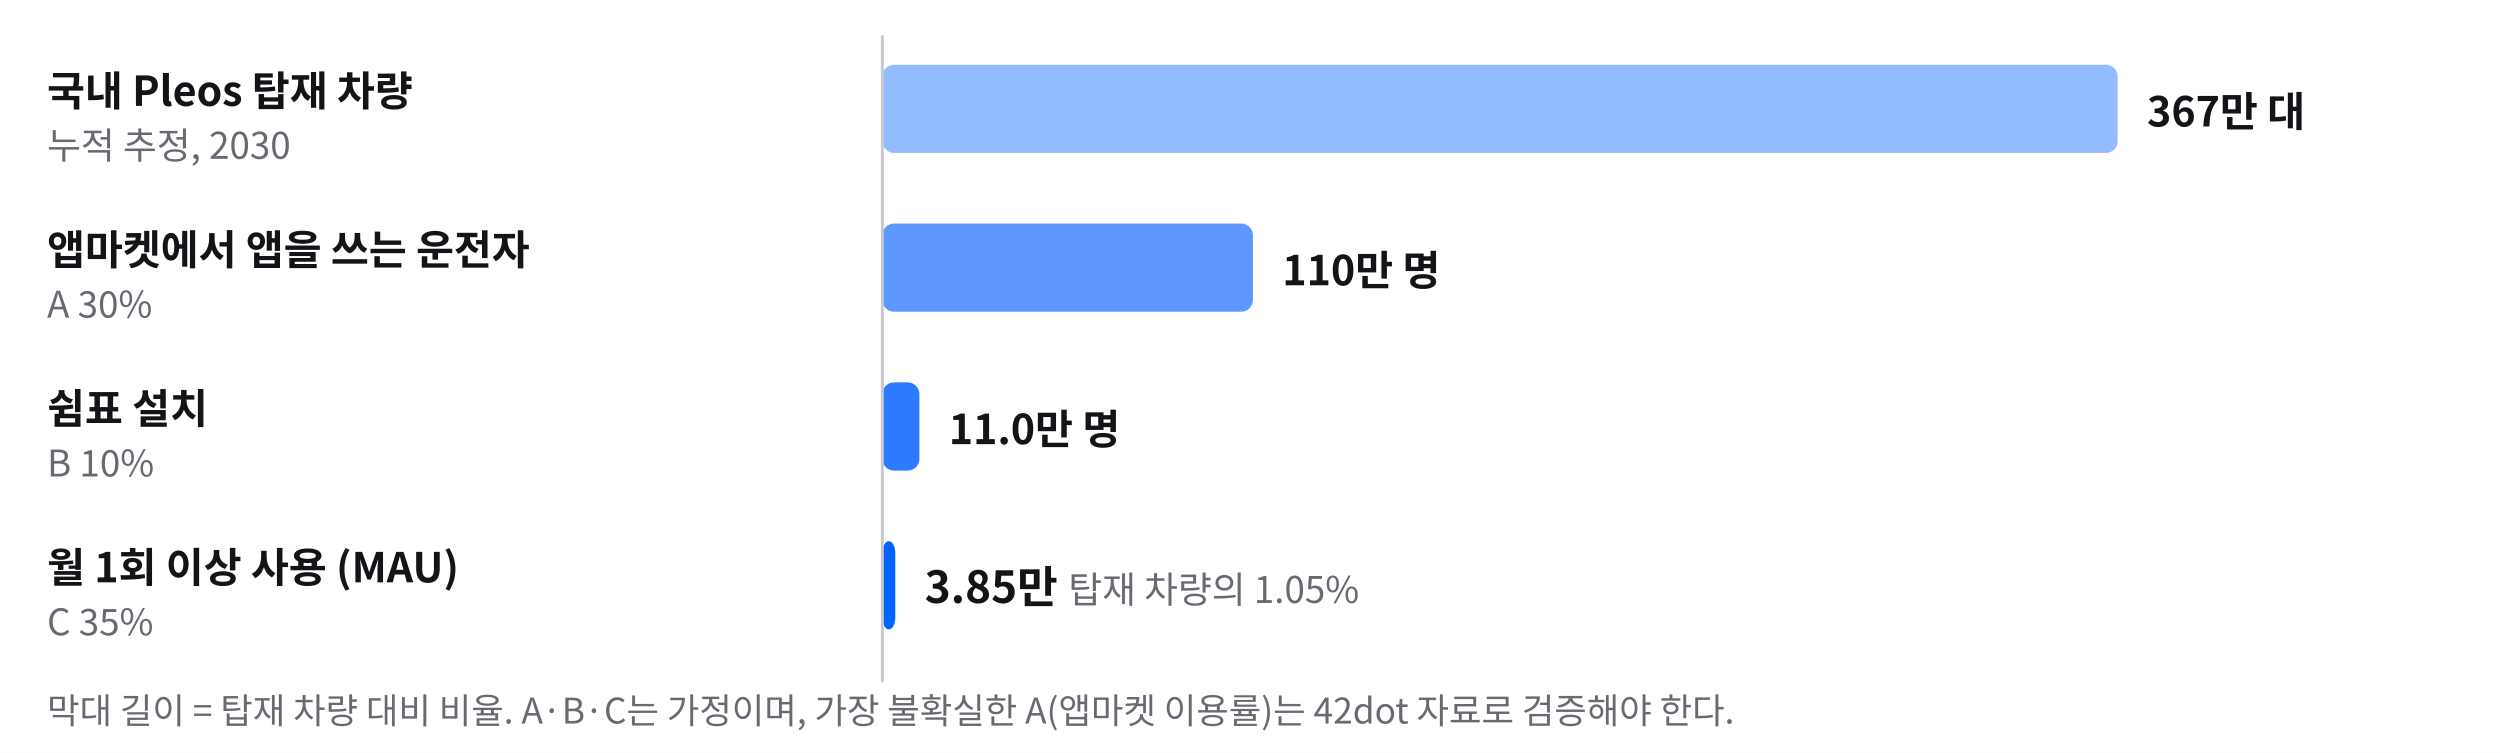
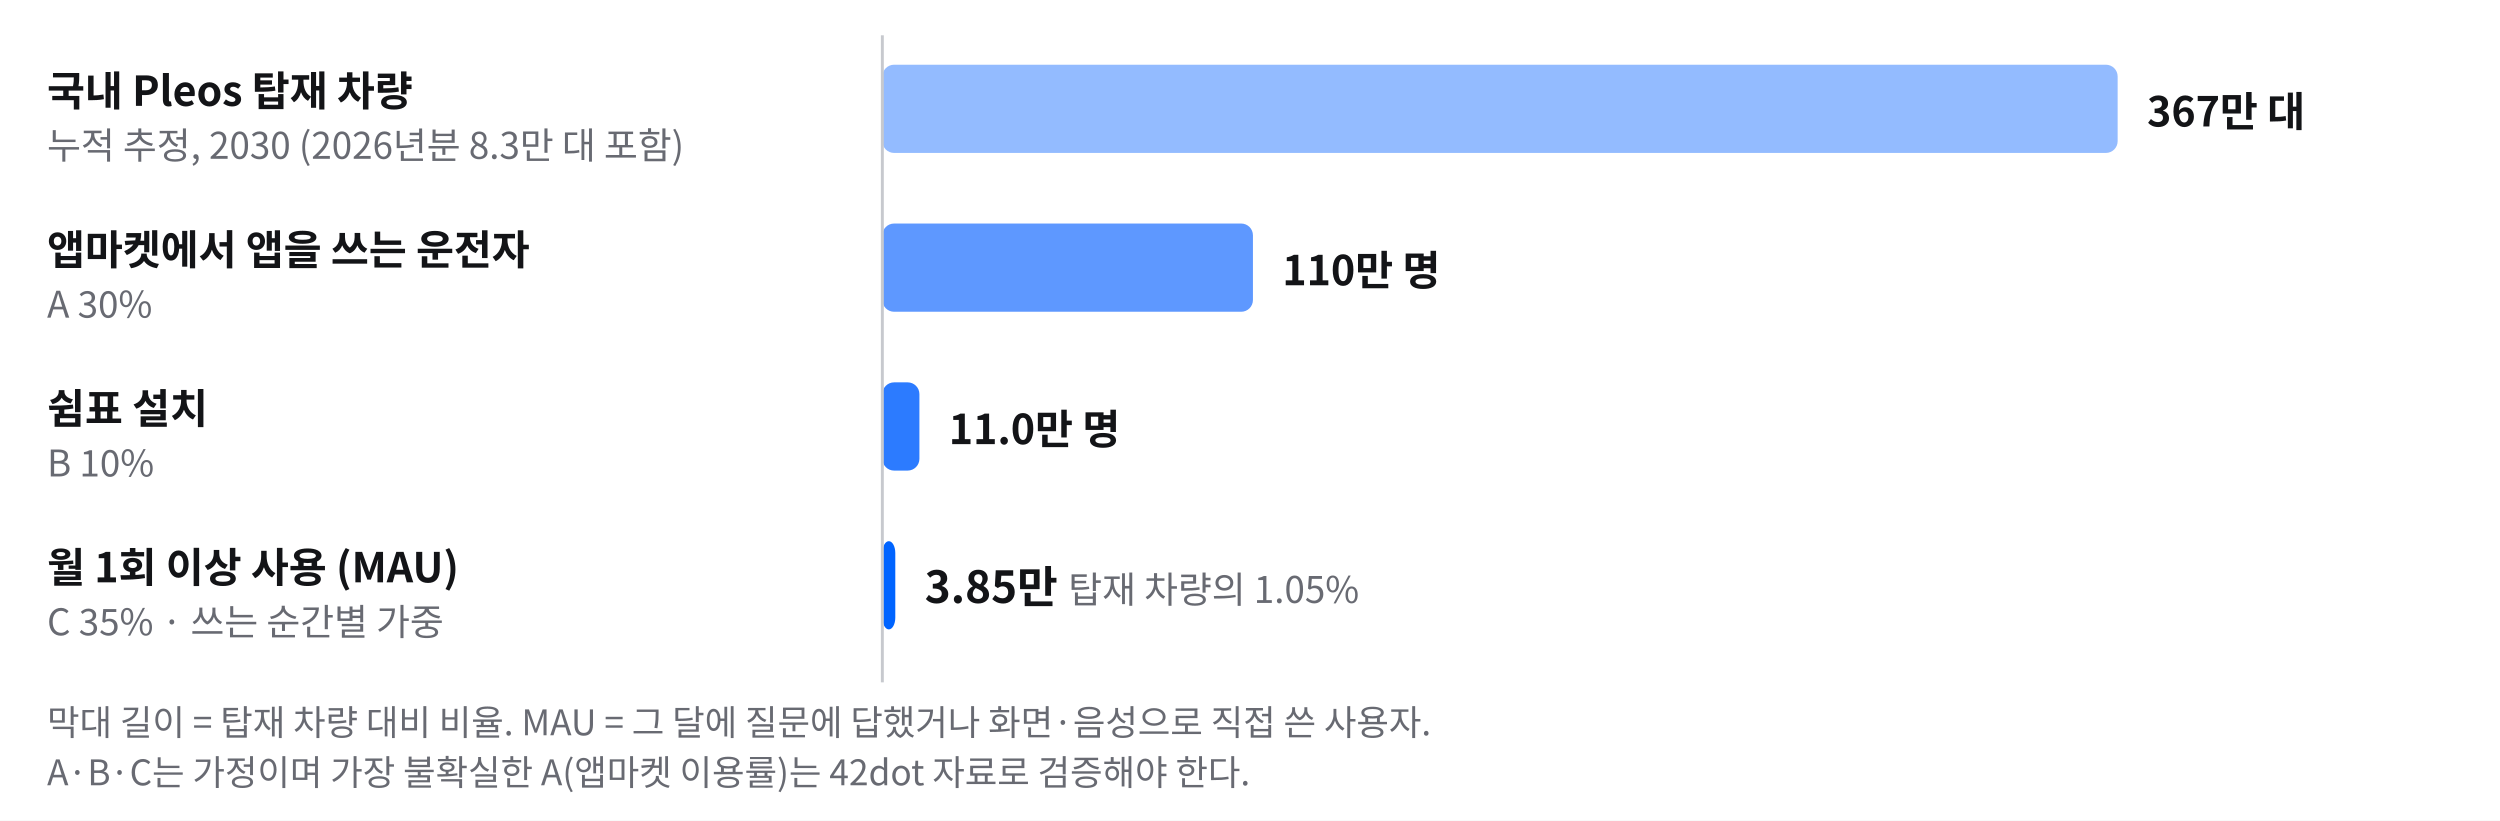
- <svg xmlns="http://www.w3.org/2000/svg" width="850" height="256" viewBox="0 0 850 256" font-family="Pretendard, 'Noto Sans CJK KR', NanumGothic, sans-serif">
+ <svg xmlns="http://www.w3.org/2000/svg" width="850" height="279" viewBox="0 0 850 279" font-family="Pretendard, 'Noto Sans CJK KR', NanumGothic, sans-serif">
  <defs>
    <marker id="arrA" viewBox="0 0 10 10" refX="8.5" refY="5" markerWidth="7" markerHeight="7" orient="auto">
      <path d="M0,0 L10,5 L0,10 z" fill="#0064FF" />
    </marker>
    <marker id="arrG" viewBox="0 0 10 10" refX="8.5" refY="5" markerWidth="7" markerHeight="7" orient="auto">
      <path d="M0,0 L10,5 L0,10 z" fill="#686A72" />
    </marker>
    <marker id="arrK" viewBox="0 0 10 10" refX="8.5" refY="5" markerWidth="7" markerHeight="7" orient="auto">
      <path d="M0,0 L10,5 L0,10 z" fill="#44464E" />
    </marker>
  </defs>
-   <rect width="850" height="256" fill="#FFFFFF" />
+   <rect width="850" height="279" fill="#FFFFFF" />
  <text x="16.0" y="36.0" font-size="14.0" font-weight="700" fill="#131417" text-anchor="start">국내 Pleos 탑재 차량</text>
-   <text x="16.0" y="54.0" font-size="12.5" font-weight="500" fill="#686A72" text-anchor="start">누적 추정, 2030</text>
+   <text x="16.0" y="54.0" font-size="12.5" font-weight="500" fill="#686A72" text-anchor="start">누적 추정, 2030 (2026년분 8.3만 대 포함)</text>
  <rect x="300.0" y="22.0" width="420.0" height="30.0" rx="4.0" fill="#93BBFF" />
  <text x="730.0" y="43.0" font-size="14.0" font-weight="700" fill="#131417" text-anchor="start">367만 대</text>
  <text x="16.0" y="90.0" font-size="14.0" font-weight="700" fill="#131417" text-anchor="start">앱마켓에서 앱을 쓰는 운전자</text>
  <text x="16.0" y="108.0" font-size="12.5" font-weight="500" fill="#686A72" text-anchor="start">A 30%</text>
  <rect x="300.0" y="76.0" width="126.0" height="30.0" rx="4.0" fill="#5E98FF" />
  <text x="436.0" y="97.0" font-size="14.0" font-weight="700" fill="#131417" text-anchor="start">110만 명</text>
  <text x="16.0" y="144.0" font-size="14.0" font-weight="700" fill="#131417" text-anchor="start">쉼표 설치</text>
  <text x="16.0" y="162.0" font-size="12.5" font-weight="500" fill="#686A72" text-anchor="start">B 10%</text>
  <rect x="300.0" y="130.0" width="12.6" height="30.0" rx="4.0" fill="#2C7BFF" />
  <text x="322.6" y="151.0" font-size="14.0" font-weight="700" fill="#131417" text-anchor="start">11.0만 명</text>
  <text x="16.0" y="198.0" font-size="14.0" font-weight="700" fill="#131417" text-anchor="start">월 1회 이상 사용 (MAU)</text>
-   <text x="16.0" y="216.0" font-size="12.5" font-weight="500" fill="#686A72" text-anchor="start">C 35%</text>
+   <text x="16.0" y="216.0" font-size="12.5" font-weight="500" fill="#686A72" text-anchor="start">C 35% · 쓰는 순간별 가중</text>
  <rect x="300.0" y="184.0" width="4.4" height="30.0" rx="4.0" fill="#0064FF" />
  <text x="314.4" y="205.0" font-size="15.0" font-weight="800" fill="#131417" text-anchor="start">3.85만</text>
  <text x="363.2" y="205.0" font-size="12.5" font-weight="500" fill="#686A72" text-anchor="start">  탑재 차량의 1.05%</text>
  <line x1="300.0" y1="12.0" x2="300.0" y2="232.0" stroke="#C7C9CE" stroke-width="1.0" stroke-linecap="butt" />
-   <text x="16.0" y="246.0" font-size="12.0" font-weight="500" fill="#686A72" text-anchor="start">막대 길이 = 탑재 차량 대비 비율. A·B·C는 가정이며, 가장 불확실한 A(앱마켓 이용률)는 42dot 자료로 검증해야 한다.</text>
+   <text x="16.0" y="250.0" font-size="12.0" font-weight="500" fill="#686A72" text-anchor="start">막대 길이 = 탑재 차량 대비 비율. MAU = 그 달에 질문에 답했거나 화면·음성으로 직접 쓴 사용자.</text>
+   <text x="16.0" y="267.0" font-size="12.0" font-weight="500" fill="#686A72" text-anchor="start">A·B·C는 가정이며 가장 불확실한 A(앱마켓 이용률)는 42dot 자료로 검증해야 한다.</text>
</svg>
